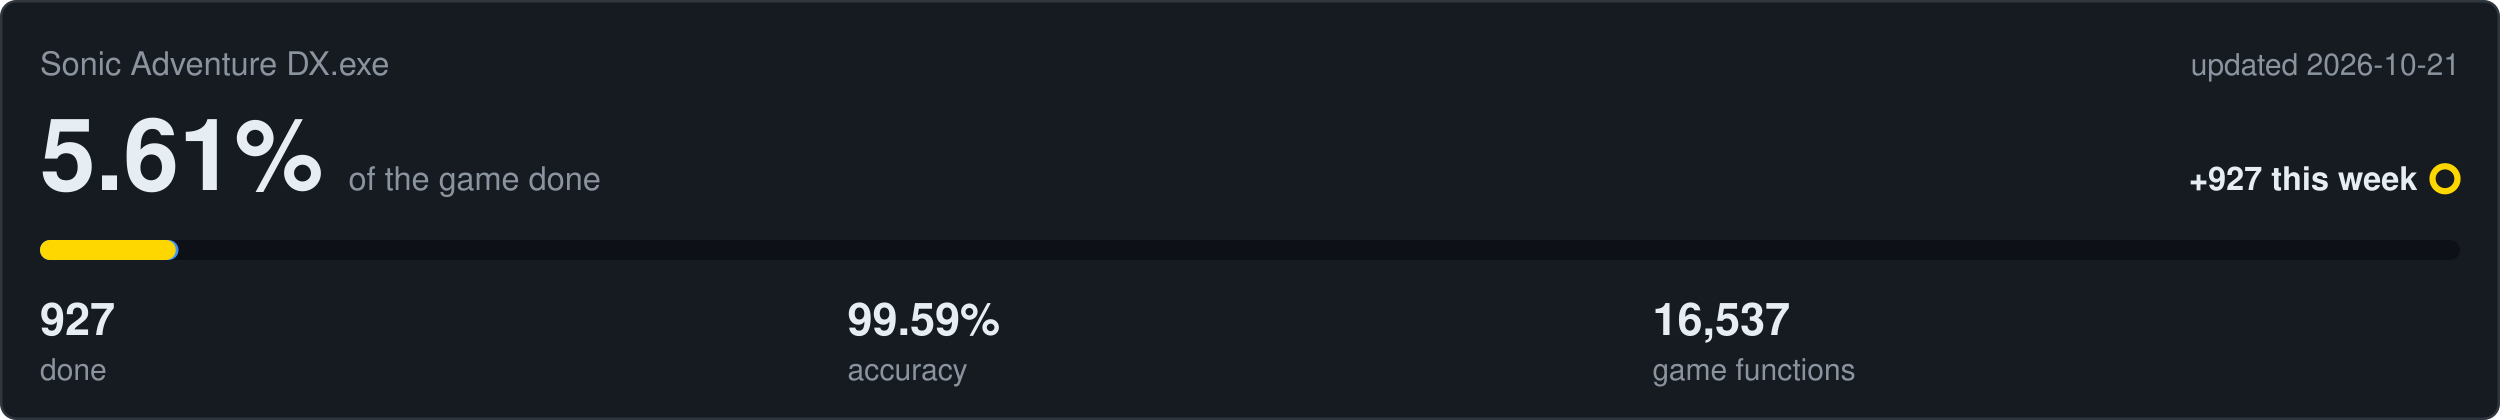
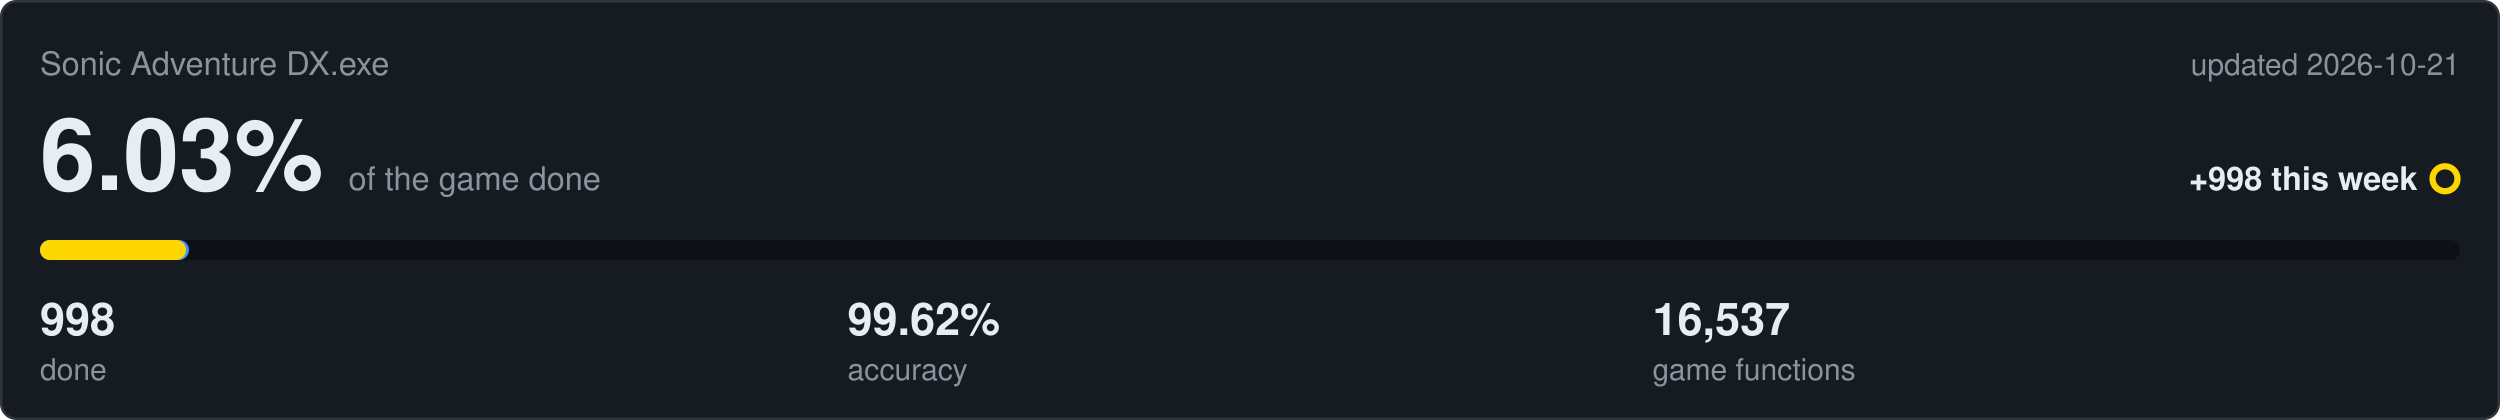
<svg xmlns="http://www.w3.org/2000/svg" viewBox="0 0 1000 168" width="1000" height="168">
  <rect x="0.5" y="0.5" width="999" height="167" rx="6" fill="#161b22" stroke="#30363d" />
  <text x="16" y="30" font-family="Segoe UI,Helvetica,Arial,sans-serif" font-size="13" fill="#8b949e">Sonic Adventure DX.exe</text>
  <text x="984" y="30" text-anchor="end" font-family="Segoe UI,Helvetica,Arial,sans-serif" font-size="12" fill="#8b949e">updated 2026-10-21</text>
-   <text x="16" y="76" font-family="Segoe UI,Helvetica,Arial,sans-serif" font-size="40" font-weight="600" fill="#e6edf3">5.61%<tspan dx="10" font-size="13" font-weight="400" fill="#8b949e">of the game done</tspan>
+   <text x="16" y="76" font-family="Segoe UI,Helvetica,Arial,sans-serif" font-size="40" font-weight="600" fill="#e6edf3">6.03%<tspan dx="10" font-size="13" font-weight="400" fill="#8b949e">of the game done</tspan>
  </text>
-   <text x="967" y="76" text-anchor="end" font-family="Segoe UI,Helvetica,Arial,sans-serif" font-size="13" font-weight="600" fill="#e6edf3">+927 this week</text>
+   <text x="967" y="76" text-anchor="end" font-family="Segoe UI,Helvetica,Arial,sans-serif" font-size="13" font-weight="600" fill="#e6edf3">+998 this week</text>
  <circle cx="978" cy="71.5" r="5" fill="none" stroke="#ffd700" stroke-width="2.5" />
  <rect x="16" y="96" width="968" height="8" rx="4" fill="#0d1117" />
-   <rect x="16" y="96" width="55.4" height="8" rx="4" fill="#4493f8" />
-   <rect x="16" y="96" width="54.3" height="8" rx="4" fill="#ffd700" />
-   <text x="16" y="134" font-family="Segoe UI,Helvetica,Arial,sans-serif" font-size="18" font-weight="600" fill="#e6edf3">927</text>
+   <rect x="16" y="96" width="59.6" height="8" rx="4" fill="#4493f8" />
+   <rect x="16" y="96" width="58.4" height="8" rx="4" fill="#ffd700" />
+   <text x="16" y="134" font-family="Segoe UI,Helvetica,Arial,sans-serif" font-size="18" font-weight="600" fill="#e6edf3">998</text>
  <text x="16" y="152" font-family="Segoe UI,Helvetica,Arial,sans-serif" font-size="12" fill="#8b949e">done</text>
-   <text x="339" y="134" font-family="Segoe UI,Helvetica,Arial,sans-serif" font-size="18" font-weight="600" fill="#e6edf3">99.59%</text>
+   <text x="339" y="134" font-family="Segoe UI,Helvetica,Arial,sans-serif" font-size="18" font-weight="600" fill="#e6edf3">99.62%</text>
  <text x="339" y="152" font-family="Segoe UI,Helvetica,Arial,sans-serif" font-size="12" fill="#8b949e">accuracy</text>
  <text x="661" y="134" font-family="Segoe UI,Helvetica,Arial,sans-serif" font-size="18" font-weight="600" fill="#e6edf3">16,537</text>
  <text x="661" y="152" font-family="Segoe UI,Helvetica,Arial,sans-serif" font-size="12" fill="#8b949e">game functions</text>
</svg>
